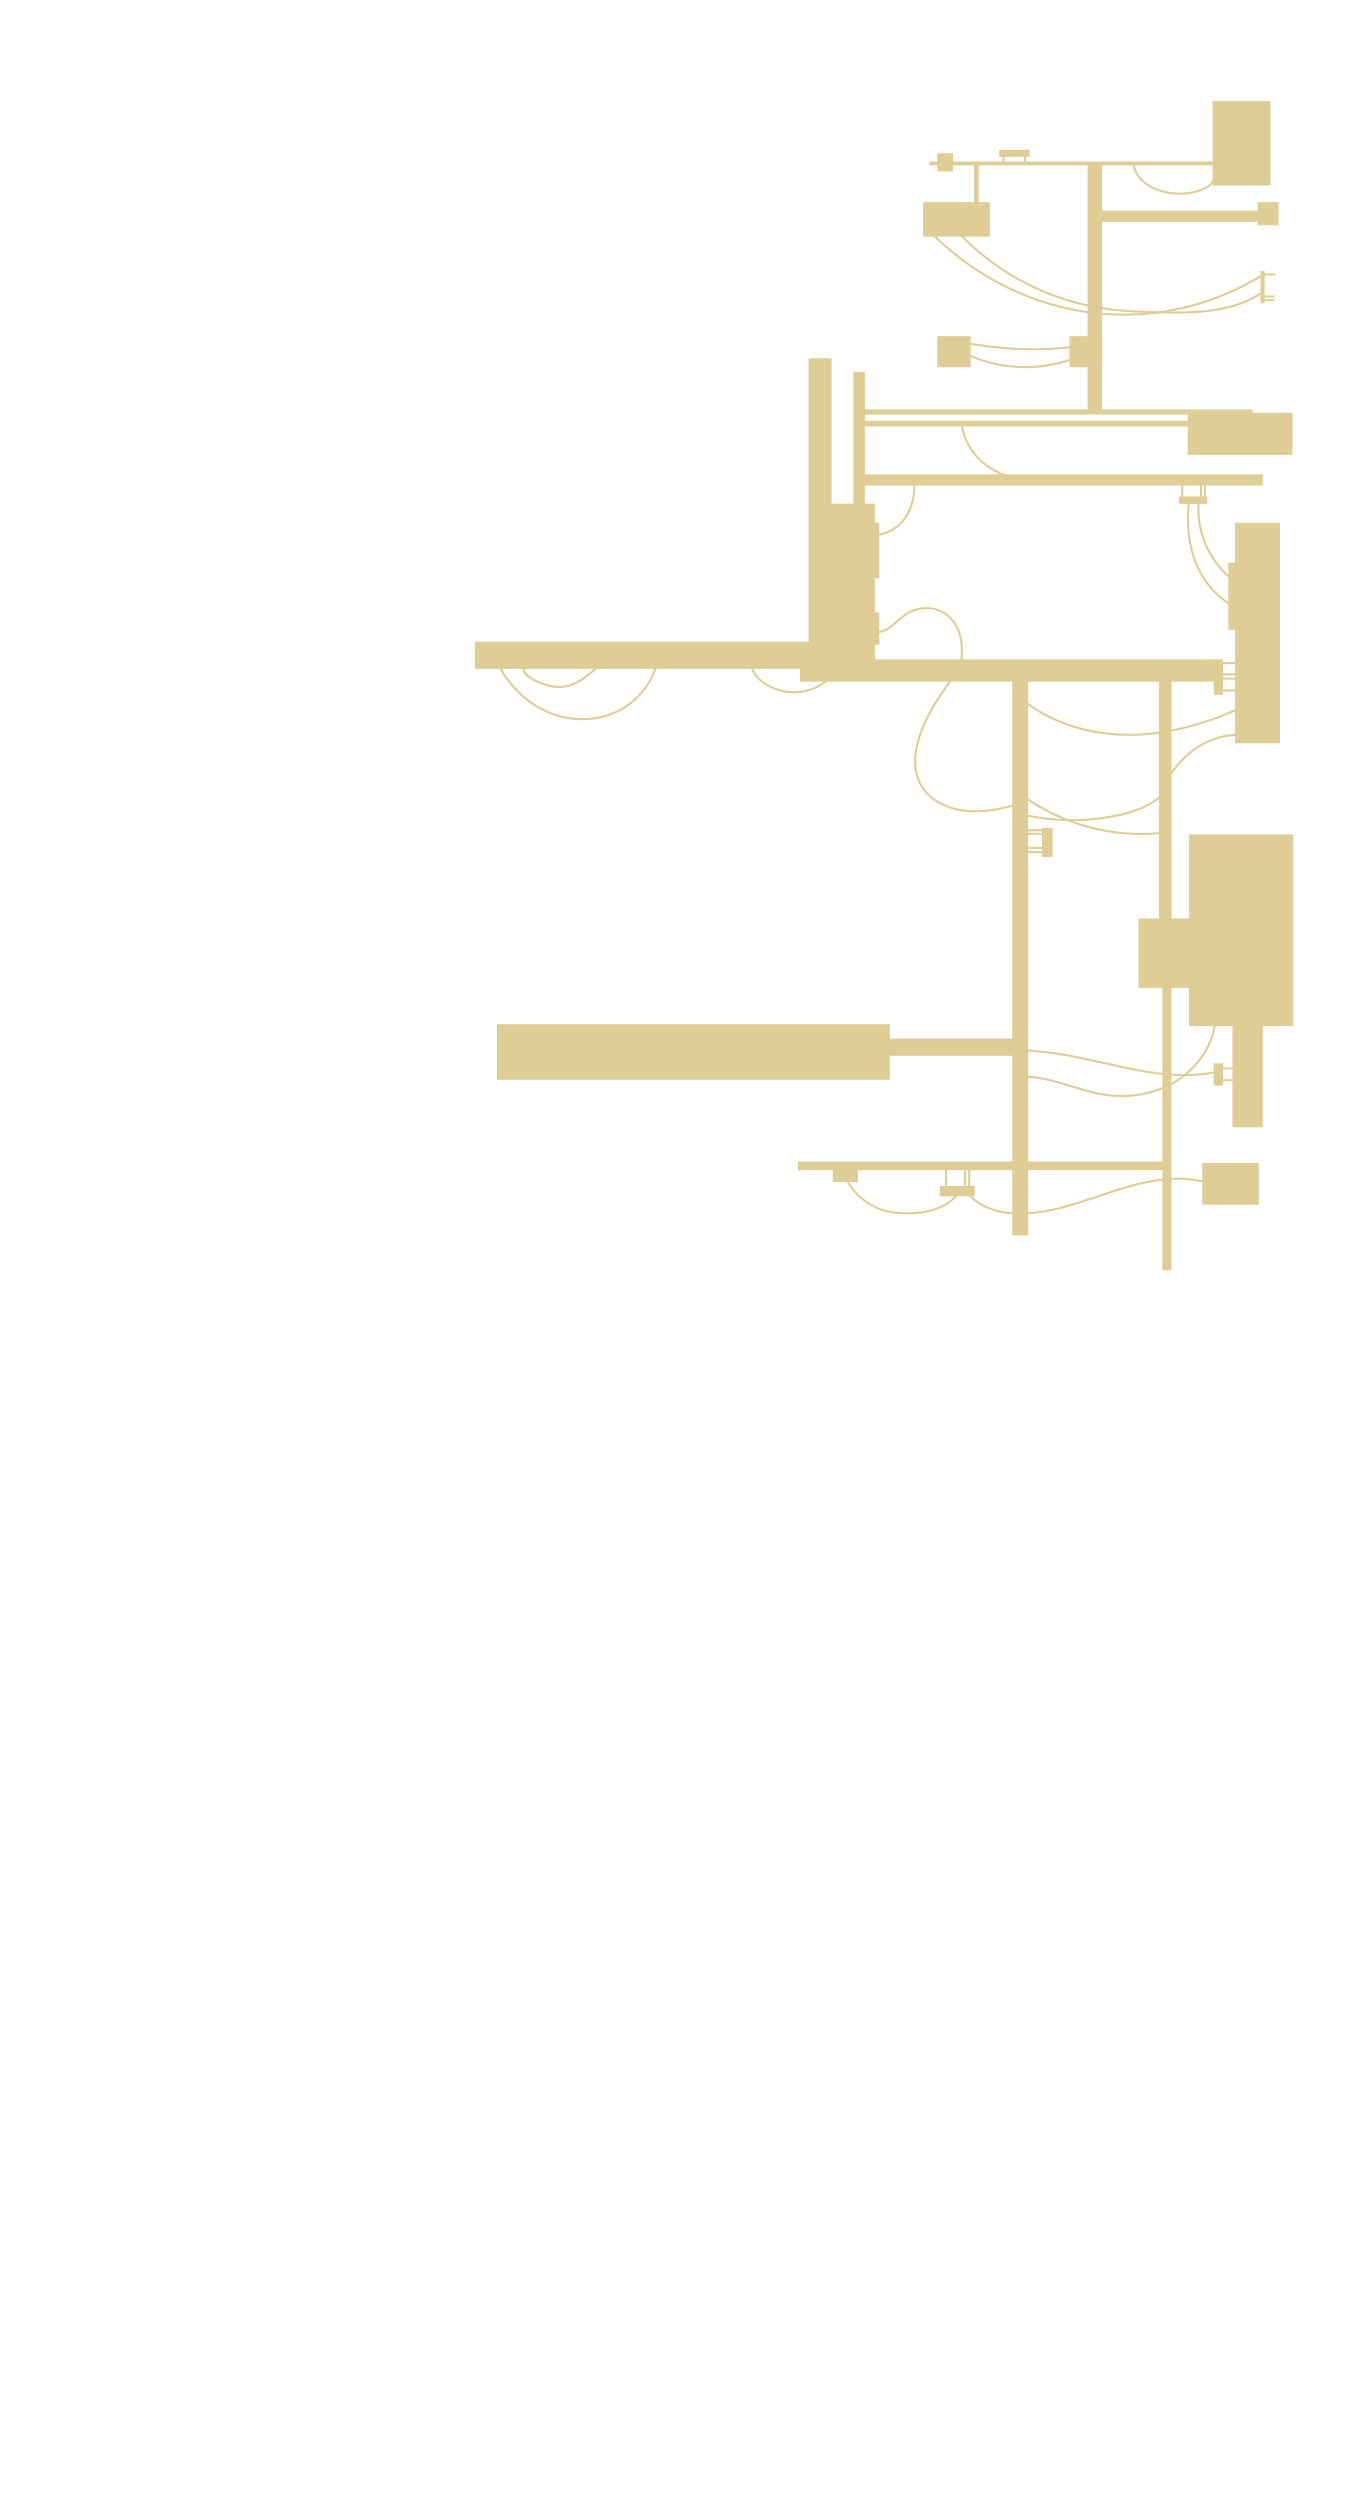
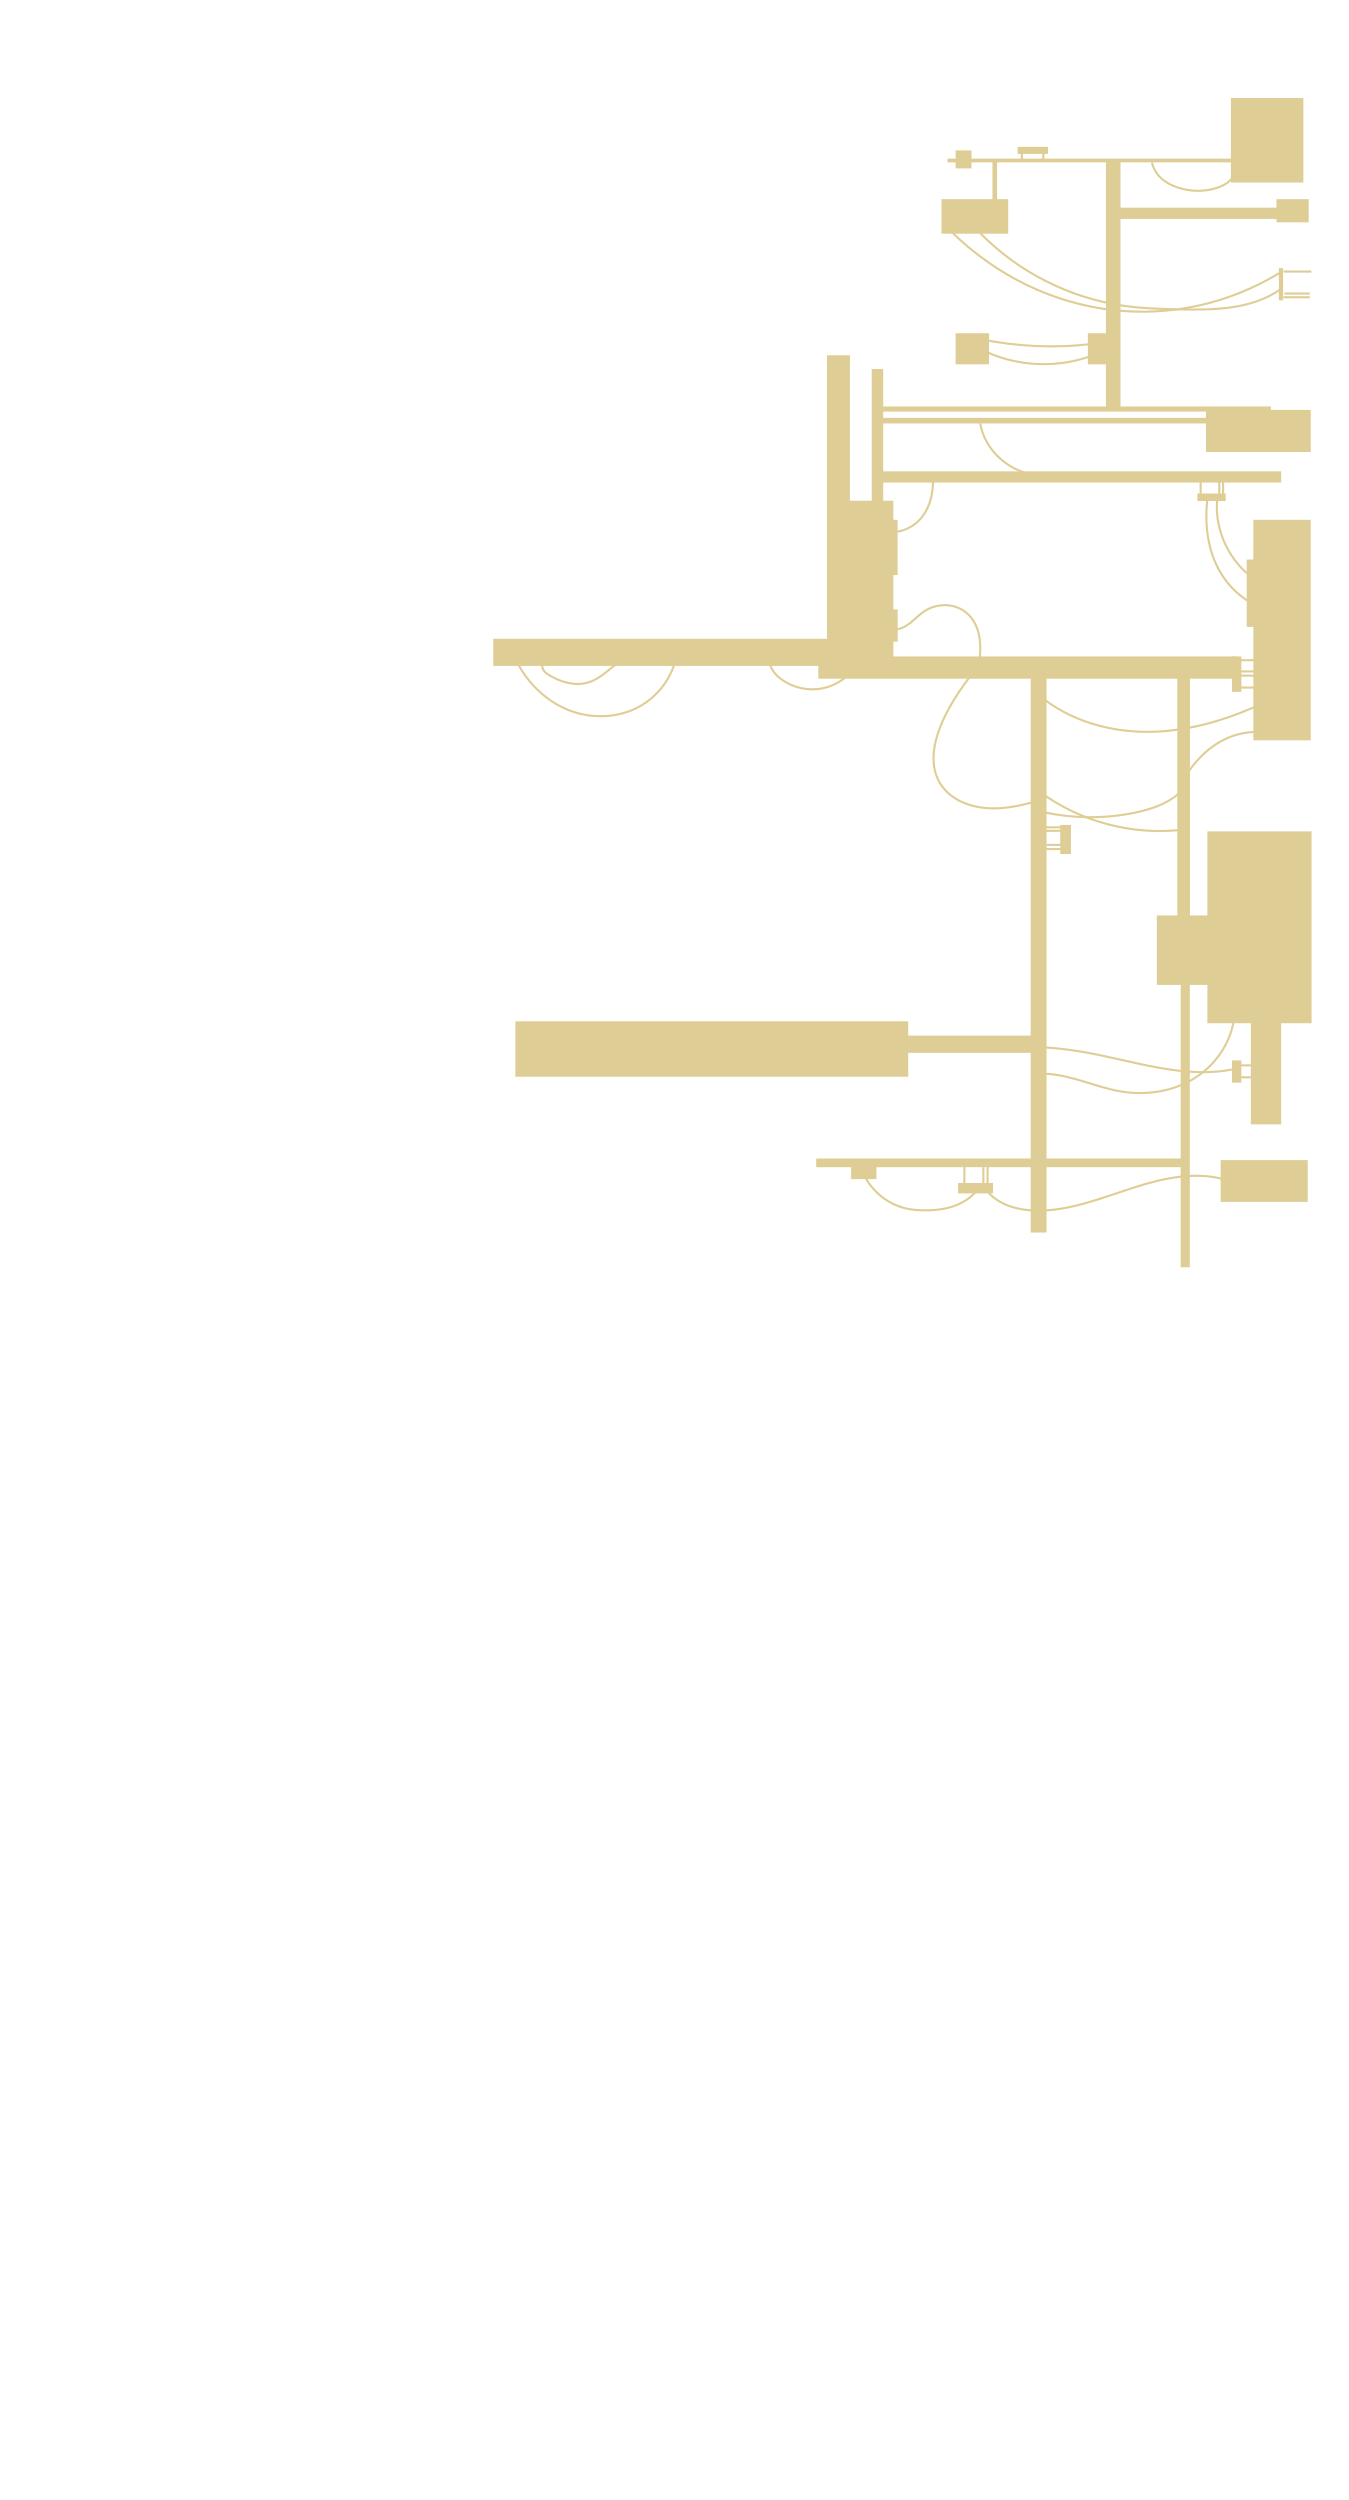
- <svg xmlns="http://www.w3.org/2000/svg" version="1.1" id="Слой_1" x="0px" y="0px" viewBox="0 -537 1920 3560" style="enable-background:new 0 -537 1920 3560;" xml:space="preserve">
+ <svg xmlns="http://www.w3.org/2000/svg" version="1.1" id="Слой_1" x="0px" y="0px" viewBox="0 221 1920 3560" style="enable-background:new 0 221 1920 3560;" xml:space="preserve">
  <style type="text/css">
- 	.st0{fill:none;stroke:#DECD94;stroke-width:3;stroke-miterlimit:10;}
- 	.st1{fill:#DECD94;}
- 	.st2{fill:#817957;}
- 	.st3{fill:none;}
+ 	.st0{fill:none;}
+ 	.st1{fill:none;stroke:#DECD94;stroke-width:3;stroke-miterlimit:10;}
+ 	.st2{fill:#DECD94;}
</style>
-   <path id="XMLID_38_" class="st0" d="M-2386.6-4111.4c-3.5,18-7,36.1-10.4,54.1c-5.9,30.7-11.9,62-7.9,93  c1.4,11.2,4.2,22.4,10.4,31.8c6.2,9.4,16.1,16.9,27.3,18c17,1.7,33.7-13.7,33.3-30.8" />
-   <rect id="XMLID_37_" x="-2348.7" y="-4180.4" class="st1" width="163.5" height="196.7" />
-   <rect id="XMLID_36_" x="-2288.8" y="-4046.4" class="st1" width="82.4" height="120.3" />
-   <rect id="XMLID_35_" x="-2692.3" y="-3960.1" class="st1" width="464.4" height="5.2" />
-   <rect id="XMLID_34_" x="-2356.3" y="-3957.5" class="st1" width="43.9" height="22.5" />
-   <rect id="XMLID_33_" x="-4040" y="-4204.7" class="st1" width="1920" height="29.5" />
-   <rect id="XMLID_32_" x="-2418" y="-4185.4" class="st1" width="113.4" height="67.2" />
-   <rect id="XMLID_31_" x="-2396.8" y="-4122.3" class="st1" width="19.5" height="20.3" />
-   <rect id="XMLID_30_" x="-3266.7" y="-4184.6" class="st1" width="266.9" height="23.2" />
-   <rect id="XMLID_29_" x="-3779.7" y="-4184.6" class="st1" width="77.4" height="23.2" />
-   <rect id="XMLID_28_" x="-3067.6" y="-4166.3" class="st1" width="30.2" height="20" />
-   <path id="XMLID_78_" class="st2" d="M-1836.7-1710.3v-68h-42.9V-1897h-10v-293.4h23.4v-217.8h-23.4v-193.4h10v-144h14.8v-273.2  h-24.9V-3886h23.4v-33h-23.4v-23.7h38.3v-57.6h27.5V-4197h-65.9h-65.2h-65.2v2487.6C-1959.1-1709.3-1897.7-1708.7-1836.7-1710.3z" />
-   <path id="XMLID_92_" class="st2" d="M1920-1715.2V-4197h-130.4v34h-6.9v28.2h6.9v50.8h-21.5v214.3h21.5v217.4h-14.8v162.5h14.8  v590.8h-14.8v42.6h-26.1v107.6h26.1v79.5h14.8v280.6H1774v155.9h15.6v159.5H1774v213.7h15.6v143.3  C1833.4-1716.4,1876.3-1714.6,1920-1715.2z" />
-   <path id="XMLID_178_" class="st1" d="M-1889.6-523.9H-2020v105.6c43.8,0,86.7,0,130.4,0V-523.9z" />
-   <path id="XMLID_195_" class="st1" d="M-1964.8,2742.6v-94.2h75.2V-418.3c-43.7,0-86.6,0-130.4,0v3450.4c35,0.2,70,0.8,105-0.1v-3  c8.5-0.5,17-0.7,25.4-0.7v-285.7L-1964.8,2742.6z" />
-   <path id="XMLID_209_" class="st1" d="M-230.4-537v3540.8c43.5-0.3,87,0.5,130.4,0.5V-537H-230.4z" />
-   <rect id="XMLID_175_" x="-1932.3" y="-112.9" class="st1" width="221.8" height="186.3" />
-   <rect id="XMLID_174_" x="-1732.3" y="-9.3" class="st1" width="247" height="45.5" />
-   <rect id="XMLID_173_" x="-1773.9" y="-358.5" class="st1" width="1120.3" height="363.9" />
-   <rect id="_x3C_Фрагмент_x3E_" x="-254" y="3016" class="st3" width="6" height="7" />
-   <path id="XMLID_231_" class="st0" d="M-1990.7-300.3c61.5-11.9,127.8,3.3,177.9,40.8c21.7,16.2,41.7,40,39.2,66.9" />
-   <rect id="XMLID_230_" x="-1986.2" y="-320.2" class="st1" width="13.2" height="28.2" />
-   <rect id="XMLID_229_" x="-1794.5" y="-203" class="st1" width="106.7" height="28.5" />
-   <rect id="XMLID_233_" x="-1098.5" y="-515.5" class="st1" width="13.2" height="28.2" />
-   <rect id="XMLID_232_" x="-1687.5" y="-387" class="st1" width="106.7" height="28.5" />
-   <path id="XMLID_237_" class="st0" d="M-1892.6-485.3c61.5-11.9,127.8,3.3,177.9,40.8c21.7,16.2,41.7,40,39.2,66.9" />
-   <rect id="XMLID_236_" x="-1117.8" y="-515.5" class="st1" width="23.6" height="28.2" />
-   <rect id="XMLID_235_" x="-1696.4" y="-387" class="st1" width="106.7" height="35.2" />
-   <line id="XMLID_273_" class="st3" x1="979.1" y1="1040.1" x2="979.1" y2="1254.3" />
-   <line id="XMLID_495_" class="st0" x1="-3507.9" y1="772.4" x2="-3484.1" y2="772.4" />
-   <line id="XMLID_456_" class="st0" x1="-3505.9" y1="781.4" x2="-3485.2" y2="781.4" />
-   <line id="XMLID_455_" class="st0" x1="-3506.9" y1="794.4" x2="-3482.5" y2="794.4" />
-   <line id="XMLID_454_" class="st0" x1="-3504.9" y1="807.4" x2="-3482.1" y2="807.4" />
-   <line id="XMLID_453_" class="st0" x1="-3508.9" y1="821.4" x2="-3483.9" y2="821.4" />
-   <line id="XMLID_452_" class="st0" x1="-3802.9" y1="553.4" x2="-3774.7" y2="553.4" />
-   <line id="XMLID_451_" class="st0" x1="-3798.9" y1="594.4" x2="-3765.8" y2="594.4" />
-   <line id="XMLID_450_" class="st0" x1="-3782.9" y1="554.4" x2="-3782.9" y2="595.5" />
-   <path id="XMLID_449_" class="st0" d="M-3743.5,11.6c8.4,18.5,25.6,31.9,44.4,39.5c18.8,7.6,39.4,9.9,59.6,11  c20.7,1.2,42.3,1.1,61.3-7.2c13.1-5.7,24.3-14.9,35.3-24.1c13.1-10.9,26.2-21.8,39.3-32.7" />
-   <path id="XMLID_448_" class="st0" d="M-3702.8,0.1c23.1,40.5,59.3,74.3,103.1,90.1s95.3,12.2,134.1-13.6  c31.4-20.9,52.4-53.8,72.5-85.8" />
-   <path id="XMLID_447_" class="st0" d="M-3429.3,112.9c41.4,3.8,83.1-2.8,123.2-13.6c19.4-5.2,38.6-11.5,55.8-21.9  c17.1-10.4,32.1-25.3,39.6-43.8" />
-   <path id="XMLID_446_" class="st0" d="M-3426.3,134.2c84.7,8.7,172.7-23.4,231.9-84.7" />
-   <path id="XMLID_445_" class="st0" d="M-3898.8,98.2c67.1,6.4,136.6-24.4,176.9-78.5" />
-   <path id="XMLID_444_" class="st0" d="M-3886.7,125c90.3-1.2,179.3-42.7,238.3-111.1" />
-   <path id="XMLID_443_" class="st0" d="M-3430.9,67.5c-0.3,0.9-1.8-0.1-1.4-0.9s1.5-1,2.4-1c45.8-1,91.2-16.5,128.1-43.7" />
-   <path id="XMLID_442_" class="st0" d="M-3426.4,8.3c39.5,10.7,82,10.5,121.4-0.7c1.7-0.5,3.6-2.8,2-3.5" />
-   <path id="XMLID_441_" class="st0" d="M-3429.3,62.2c45.1,19,98,18.8,142.9-0.5" />
-   <path id="XMLID_440_" class="st0" d="M-3899.3,339.6c41.8,61.3,115.4,96.3,188.8,96c78.2-0.3,155.1-39.8,201.8-102.5" />
-   <path id="XMLID_439_" class="st0" d="M-3937.6,375.2c24.5,47.4,78.8,76.2,132.1,74.9c70.4-1.7,136.3-52,161.2-117.2" />
-   <path id="XMLID_438_" class="st0" d="M-3886.9,832.8c118.8,15.6,245.5-30.2,319.4-130.3" />
-   <path id="XMLID_437_" class="st0" d="M-3884.2,780.7c104.5,32.7,222.6,21.9,317.6-36.3" />
-   <path id="XMLID_436_" class="st0" d="M-3769.7,569.9c29.6,5.5,53.3,31.6,83.3,32.7c34.7,1.4,65.3-31.3,99.6-25.8  c0.5,1.4,1,2.8,1.5,4.3" />
-   <path id="XMLID_435_" class="st0" d="M-3769.8,583.8c21.2,2.9,37.5,19.2,54.6,32.1s40.5,23.1,59.2,12.7c5.7-3.2,10.3-8,15.3-12.2  c14.7-12.2,33.7-19.1,52.7-19.1c4.2,0,9.9,2.3,8.6,6.3" />
-   <path id="XMLID_434_" class="st0" d="M-3557.8,778.6c14,12.7,33.2,19.3,52.1,18" />
-   <path id="XMLID_433_" class="st0" d="M-3565.6,746c13.7,20.8,37.9,34.4,62.8,35.3" />
-   <polyline id="XMLID_432_" class="st1" points="-3806.1,-536.8 -3806.1,696.9 -3837.8,696.9 -3837.8,-536.8 " />
-   <rect id="XMLID_431_" x="-3903.3" y="677.2" class="st1" width="114.9" height="25" />
-   <polygon id="XMLID_430_" class="st1" points="-3186.1,275.2 -3823.7,275.2 -3823.7,349.8 -3435.7,349.8 -3435.7,339.7   -3265.5,339.7 -3265.5,349.8 -3186.1,349.8 " />
-   <polyline id="XMLID_429_" class="st1" points="-3874.4,991.6 -3874.4,761.9 -3903.3,761.9 -3903.3,991.6 " />
-   <rect id="XMLID_428_" x="-3887.1" y="804.5" class="st1" width="38.9" height="107.6" />
-   <rect id="XMLID_427_" x="-3818.8" y="532.6" class="st1" width="24.9" height="87" />
-   <rect id="XMLID_426_" x="-3814.3" y="105.2" class="st1" width="15" height="92" />
-   <rect id="XMLID_425_" x="-3652.5" y="-29.8" class="st1" width="26.3" height="337.4" />
-   <rect id="XMLID_424_" x="-3559.9" y="-35.7" class="st1" width="20" height="340.9" />
-   <rect id="XMLID_423_" x="-3446" y="-27.2" class="st1" width="33" height="345.8" />
-   <rect id="XMLID_422_" x="-3514.9" y="-35.7" class="st1" width="14.2" height="330.6" />
-   <rect id="XMLID_421_" x="-3321" y="-29.8" class="st1" width="130.1" height="125.2" />
-   <rect id="XMLID_420_" x="-3923.3" y="-423.1" class="st1" width="55.6" height="214.3" />
-   <rect id="XMLID_419_" x="-3916.1" y="8.6" class="st1" width="41.8" height="162.5" />
-   <rect id="XMLID_418_" x="-3823.7" y="-277.8" class="st1" width="98.9" height="42.4" />
-   <line id="XMLID_417_" class="st3" x1="-3257" y1="957.8" x2="-3912.3" y2="957.8" />
-   <polyline id="XMLID_416_" class="st1" points="-3583.2,1010.9 -3583.2,330.4 -3547.9,330.4 -3547.9,1010.9 " />
-   <polyline id="XMLID_415_" class="st1" points="-3488.1,1005.4 -3488.1,330.4 -3466.4,330.4 -3466.4,1005.4 " />
-   <polyline id="XMLID_414_" class="st1" points="-2816.7,237.9 -3426.3,237.9 -3426.3,219.6 -2816.7,219.6 " />
-   <polyline id="XMLID_413_" class="st1" points="-2810.9,303 -3234.4,303 -3234.4,282.3 -2810.9,282.3 " />
-   <rect id="XMLID_412_" x="-3421.1" y="137.5" class="st1" width="19.5" height="74.4" />
-   <rect id="XMLID_411_" x="-3277.4" y="63.4" class="st1" width="9.5" height="252.9" />
-   <polyline id="XMLID_410_" class="st1" points="-2815.2,261.9 -3427,261.9 -3427,249.4 -2815.2,249.4 " />
-   <rect id="XMLID_409_" x="-3777.9" y="547.8" class="st1" width="12.1" height="56.6" />
-   <rect id="XMLID_408_" x="-3514.8" y="765.7" class="st1" width="13.4" height="64.4" />
-   <polyline id="XMLID_407_" class="st1" points="-3799.3,-492 -3799.3,-375.2 -3820.9,-375.2 -3820.9,-492 " />
-   <rect id="XMLID_406_" x="-3141.5" y="-384.8" class="st1" width="39.6" height="14.2" />
-   <rect id="XMLID_405_" x="-3073.7" y="-384.8" class="st1" width="31.2" height="23.6" />
-   <rect id="XMLID_404_" x="-2973.3" y="-384.8" class="st1" width="30.2" height="23.6" />
-   <polyline id="XMLID_403_" class="st1" points="-3371.6,439.2 -3371.6,324.4 -3238.9,324.4 -3238.9,439.2 " />
-   <rect id="XMLID_402_" x="-3593.4" y="549.5" class="st1" width="18.1" height="66.1" />
-   <line id="XMLID_607_" class="st0" x1="1798" y1="-146.1" x2="1816" y2="-146.1" />
-   <line id="XMLID_606_" class="st0" x1="1796.7" y1="-109.5" x2="1814.7" y2="-109.5" />
-   <line id="XMLID_605_" class="st0" x1="1798" y1="-114.8" x2="1814.7" y2="-114.8" />
-   <line id="XMLID_604_" class="st0" x1="1683.5" y1="147" x2="1683.5" y2="175.7" />
-   <line id="XMLID_603_" class="st0" x1="1715.5" y1="149.7" x2="1715.5" y2="176.3" />
-   <line id="XMLID_602_" class="st0" x1="1710.2" y1="149" x2="1710.2" y2="175" />
-   <line id="XMLID_601_" class="st0" x1="1428.9" y1="-318.3" x2="1428.9" y2="-304.3" />
-   <line id="XMLID_600_" class="st0" x1="1459.5" y1="-317.7" x2="1459.5" y2="-304.3" />
-   <line id="XMLID_599_" class="st0" x1="1734.2" y1="407.3" x2="1764.3" y2="407.3" />
-   <line id="XMLID_598_" class="st0" x1="1733.2" y1="446.3" x2="1766.2" y2="446.3" />
-   <line id="XMLID_597_" class="st0" x1="1735.2" y1="423.3" x2="1759.3" y2="423.3" />
-   <line id="XMLID_596_" class="st0" x1="1734.2" y1="429.3" x2="1765.3" y2="429.3" />
-   <line id="XMLID_595_" class="st0" x1="1458.2" y1="645.3" x2="1495.4" y2="645.3" />
-   <line id="XMLID_594_" class="st0" x1="1461.2" y1="650.3" x2="1491.8" y2="650.3" />
-   <line id="XMLID_593_" class="st0" x1="1461.2" y1="676.3" x2="1494.3" y2="676.3" />
-   <line id="XMLID_592_" class="st0" x1="1464.2" y1="670.3" x2="1492.2" y2="670.3" />
-   <line id="XMLID_591_" class="st0" x1="1735.2" y1="984.3" x2="1765.2" y2="984.3" />
-   <line id="XMLID_590_" class="st0" x1="1736.2" y1="1001.3" x2="1763.2" y2="1001.3" />
-   <line id="XMLID_589_" class="st0" x1="1347.2" y1="1128.3" x2="1347.2" y2="1161.4" />
-   <line id="XMLID_588_" class="st0" x1="1380.2" y1="1127.3" x2="1380.2" y2="1159.4" />
-   <line id="XMLID_587_" class="st0" x1="1374.2" y1="1129.3" x2="1374.2" y2="1165.3" />
-   <path id="XMLID_586_" class="st0" d="M1327.9-203.4c132.6,129.8,321.2,149,468.8,58.8" />
-   <path id="XMLID_585_" class="st0" d="M1367.1-203.4c55.5,57.8,130.3,95.5,208.8,106.3c24.7,3.5,49.9,4.2,74.9,4.8  c50.9,1.2,105.4,0.6,147.2-29" />
-   <path id="XMLID_584_" class="st0" d="M1367.1-50.5c53,11.3,108,13.9,161.8,7.5" />
-   <path id="XMLID_583_" class="st0" d="M1368.1-36.7c51.4,27.2,115.1,29.9,168.7,7.2" />
-   <path id="XMLID_582_" class="st0" d="M1614.2-301.6c2.3,9.1,6.9,18.2,17,25.8c10.1,7.6,26.3,13.7,44.6,14.6  c27.8,1.4,55.1-11.1,54.5-25" />
-   <path id="XMLID_581_" class="st0" d="M1628.9-458.1" />
-   <path id="XMLID_580_" class="st0" d="M708.5,407c15,30.8,40.6,56.8,72.1,70.2s68.9,13.5,99.6-1.7c35.2-17.4,60.3-55.3,57.8-95.1" />
-   <path id="XMLID_579_" class="st0" d="M746.3,413c-1.4,6.4,2.7,11,6.5,13.6c9,6.2,18.9,10.5,29.2,12.9c11.7,2.6,24.1,2.6,36.3-3.1  c8.7-3.9,16.9-10.6,25-17.1c9.6-7.8,19.2-15.4,28.8-23.2" />
-   <path id="XMLID_578_" class="st0" d="M1069.7,407.1c0,11.2,7.9,20.9,16.9,27.5c16.6,12.1,38.4,16.9,58.5,12.8  c20.2-4,38.4-16.8,49.1-34.4" />
-   <path id="XMLID_577_" class="st0" d="M1449,621.1c46.3,11.9,95.3,13,142.1,3.1c25-5.3,50.4-14.3,67.6-33.2" />
-   <path id="XMLID_576_" class="st0" d="M1654.7,584.5c21.2-37.8,46.8-59.1,72.8-68.6c26-9.5,52.4-7.4,78.5-1.8" />
-   <path id="XMLID_575_" class="st0" d="M1452.8,456.7c44,37.4,103.4,53.9,161.1,52.6S1728,490,1780,464.9" />
-   <path id="XMLID_574_" class="st0" d="M1222.9,361.6c11.4,2,23.5,4.1,34.4,0.1c12.8-4.7,21.4-16.6,32.8-24.1  c33.9-22.3,94-3.7,76.5,80.8" />
-   <path id="XMLID_573_" class="st0" d="M1707.3,176.1c-5.3,46.4,18.3,94.9,58.1,119.3c0.5,0.3,1.3,0.7,1.8,0.3s-0.3-1.4-0.6-0.8" />
-   <path id="XMLID_572_" class="st0" d="M1693.1,177.5c-3.6,30.7-1,62.6,11.5,91c12.4,28.3,35.4,52.7,64.5,63.1" />
-   <path id="XMLID_571_" class="st0" d="M1451.5,592.6c58.6,44.5,134.8,65,207.8,55.9" />
-   <path id="XMLID_570_" class="st0" d="M1389.3,958.9c41.6-3,83.5-1,124.6,5.9c73.4,12.4,147.7,40.7,220.3,24.1" />
-   <path id="XMLID_569_" class="st0" d="M1448.7,996.4c42.8-3.1,81.1,18.4,122.3,25.2c35.7,5.8,73.7-0.1,104.3-19.3  s52.9-52.3,56.2-88.3" />
-   <path id="XMLID_568_" class="st0" d="M1202.9,1137.6c11.3,25.4,35.1,44.9,62.3,50.7c8.3,1.8,16.9,2.4,25.4,2.4  c15.5,0.1,31.2-1.7,45.5-7.5s27.3-15.9,34.5-29.6" />
-   <path id="XMLID_567_" class="st0" d="M1379.7,1163.5c16.9,20.2,45,27.4,71.3,27.6c46.6,0.3,91.1-17.8,135.5-32.2  c44.4-14.4,92.9-25.1,137.1-10.3" />
-   <path id="XMLID_566_" class="st0" d="M1234.8,223.3c19.3,5,40.5-4.7,52.5-20.6c12.1-15.9,16-36.7,14.9-56.6" />
-   <path id="XMLID_565_" class="st0" d="M1369.7,69.9c7,41,44.2,71.4,84.2,74.6c2.2,0.2,4.6,0.3,6.5,1.5s3.2,3.7,2.2,5.7" />
-   <path id="XMLID_564_" class="st0" d="M1452.8,607.2c-22.7,6.7-46.3,12-70,11c-63.2-2.7-128.4-56-26.9-188.7" />
-   <rect id="XMLID_563_" x="1693.2" y="651.1" class="st1" width="148.4" height="273.2" />
-   <rect id="XMLID_562_" x="1691.2" y="50.9" class="st1" width="149.2" height="59.9" />
-   <rect id="XMLID_561_" x="1726.7" y="-393.2" class="st1" width="82.4" height="120.3" />
-   <rect id="XMLID_560_" x="1758.7" y="207.4" class="st1" width="64" height="314" />
-   <rect id="XMLID_559_" x="1755" y="856.4" class="st1" width="43.2" height="211.9" />
-   <rect id="XMLID_558_" x="1621.2" y="770.8" class="st1" width="81.7" height="98.9" />
-   <polyline id="XMLID_557_" class="st1" points="1655.2,1271.8 1655.2,834.3 1668.2,834.3 1668.2,1271.8 " />
-   <rect id="XMLID_556_" x="1712" y="1119.2" class="st1" width="80.6" height="59.5" />
-   <polyline id="XMLID_555_" class="st1" points="1323.2,-301.6 1323.2,-306.9 1787.6,-306.9 1787.6,-301.6 " />
-   <rect id="XMLID_554_" x="1749.1" y="264" class="st1" width="34.5" height="95.9" />
-   <polyline id="XMLID_553_" class="st1" points="1441.5,1222.3 1441.5,407.3 1464.1,407.3 1464.1,1222.3 " />
-   <rect id="XMLID_552_" x="1650.3" y="413.3" class="st1" width="18" height="387.9" />
-   <rect id="XMLID_551_" x="1151.4" y="-26.9" class="st1" width="32.7" height="442.4" />
-   <rect id="XMLID_550_" x="1173.8" y="180.2" class="st1" width="72.1" height="233.1" />
-   <rect id="XMLID_549_" x="1234.3" y="335" class="st1" width="17.8" height="46" />
-   <rect id="XMLID_548_" x="1231.6" y="207.4" class="st1" width="20.4" height="78.7" />
-   <rect id="XMLID_547_" x="1215.2" y="-7.3" class="st1" width="16.4" height="214.6" />
-   <rect id="XMLID_546_" x="1228.1" y="46" class="st1" width="555.5" height="7.3" />
-   <rect id="XMLID_545_" x="1222.9" y="62.2" class="st1" width="488" height="8" />
-   <rect id="XMLID_544_" x="1224" y="138.4" class="st1" width="574.2" height="16" />
-   <line id="XMLID_543_" class="st3" x1="1178.3" y1="228.5" x2="1178.3" y2="246.7" />
-   <line id="XMLID_542_" class="st3" x1="1184.1" y1="291.1" x2="1184.1" y2="311.9" />
-   <rect id="XMLID_541_" x="676.2" y="376.8" class="st1" width="523.9" height="38.7" />
-   <line id="XMLID_540_" class="st3" x1="1179.8" y1="258.3" x2="1179.8" y2="270.8" />
-   <rect id="XMLID_539_" x="1728.2" y="977.2" class="st1" width="13.4" height="31.7" />
-   <rect id="XMLID_538_" x="1338.2" y="1151.8" class="st1" width="49.8" height="14.8" />
-   <rect id="XMLID_537_" x="1483.7" y="641.9" class="st1" width="15.2" height="41.4" />
-   <rect id="XMLID_536_" x="1728.2" y="402" class="st1" width="13.4" height="50.4" />
-   <rect id="XMLID_535_" x="1678.9" y="170" class="st1" width="40.3" height="10.6" />
-   <rect id="XMLID_534_" x="1794.9" y="-151" class="st1" width="6" height="45.8" />
-   <rect id="XMLID_307_" x="1790.9" y="-249.2" class="st1" width="29.7" height="33" />
-   <rect id="XMLID_306_" x="1314.5" y="-249.2" class="st1" width="95" height="49.2" />
-   <rect id="XMLID_305_" x="1387.1" y="-304.3" class="st1" width="6.5" height="60.4" />
-   <rect id="XMLID_304_" x="1422.9" y="-323.7" class="st1" width="43.3" height="10.1" />
-   <rect id="XMLID_303_" x="1562.9" y="-237.1" class="st1" width="256.5" height="16.1" />
-   <rect id="XMLID_302_" x="1334.6" y="-58.3" class="st1" width="47.6" height="44.3" />
-   <rect id="XMLID_301_" x="1522.9" y="-58.3" class="st1" width="31.6" height="44.3" />
-   <rect id="XMLID_299_" x="1334.6" y="-318.6" class="st1" width="22.6" height="25.6" />
-   <rect id="XMLID_298_" x="1185.8" y="1124.6" class="st1" width="36" height="21.7" />
-   <polyline id="XMLID_297_" class="st1" points="707.7,1000.5 1267.2,1000.5 1267.2,921.5 707.7,921.5 " />
-   <rect id="XMLID_296_" x="1253.8" y="941.9" class="st1" width="206.1" height="24.5" />
-   <line id="XMLID_295_" class="st3" x1="756.2" y1="448.1" x2="623.5" y2="448.1" />
-   <rect id="XMLID_294_" x="1139.2" y="402" class="st1" width="596" height="31.7" />
-   <rect id="XMLID_293_" x="1136.2" y="1116.9" class="st1" width="525.5" height="12.4" />
-   <rect id="XMLID_292_" x="1548.7" y="-304.3" class="st1" width="20.8" height="352.4" />
+   <line id="XMLID_273_" class="st0" x1="1005.3" y1="1793.9" x2="1005.3" y2="2008.1" />
+   <line id="XMLID_607_" class="st1" x1="1827.8" y1="607.7" x2="1867.4" y2="607.7" />
+   <line id="XMLID_606_" class="st1" x1="1827.6" y1="644.3" x2="1865.1" y2="644.3" />
+   <line id="XMLID_605_" class="st1" x1="1828.9" y1="639" x2="1865" y2="639" />
+   <line id="XMLID_604_" class="st1" x1="1709.7" y1="900.8" x2="1709.7" y2="929.5" />
+   <line id="XMLID_603_" class="st1" x1="1741.7" y1="903.5" x2="1741.7" y2="930.1" />
+   <line id="XMLID_602_" class="st1" x1="1736.3" y1="902.8" x2="1736.3" y2="928.8" />
+   <line id="XMLID_601_" class="st1" x1="1455.1" y1="435.5" x2="1455.1" y2="449.5" />
+   <line id="XMLID_600_" class="st1" x1="1485.7" y1="436.1" x2="1485.7" y2="449.5" />
+   <line id="XMLID_599_" class="st1" x1="1760.3" y1="1161.1" x2="1790.5" y2="1161.1" />
+   <line id="XMLID_598_" class="st1" x1="1759.3" y1="1200.1" x2="1792.3" y2="1200.1" />
+   <line id="XMLID_597_" class="st1" x1="1761.3" y1="1177.1" x2="1785.5" y2="1177.1" />
+   <line id="XMLID_596_" class="st1" x1="1760.3" y1="1183.1" x2="1791.5" y2="1183.1" />
+   <line id="XMLID_595_" class="st1" x1="1484.3" y1="1399.1" x2="1521.6" y2="1399.1" />
+   <line id="XMLID_594_" class="st1" x1="1487.3" y1="1404.1" x2="1518" y2="1404.1" />
+   <line id="XMLID_593_" class="st1" x1="1487.3" y1="1430.1" x2="1520.5" y2="1430.1" />
+   <line id="XMLID_592_" class="st1" x1="1490.3" y1="1424.1" x2="1518.3" y2="1424.1" />
+   <line id="XMLID_591_" class="st1" x1="1761.3" y1="1738.1" x2="1791.3" y2="1738.1" />
+   <line id="XMLID_590_" class="st1" x1="1762.3" y1="1755.1" x2="1789.3" y2="1755.1" />
+   <line id="XMLID_589_" class="st1" x1="1373.3" y1="1882.1" x2="1373.3" y2="1915.2" />
+   <line id="XMLID_588_" class="st1" x1="1406.3" y1="1881.1" x2="1406.3" y2="1913.2" />
+   <line id="XMLID_587_" class="st1" x1="1400.3" y1="1883.1" x2="1400.3" y2="1919.1" />
+   <path id="XMLID_586_" class="st1" d="M1354.1,550.4c132.6,129.8,321.2,149,468.8,58.8" />
+   <path id="XMLID_585_" class="st1" d="M1393.3,550.4c55.5,57.8,130.3,95.5,208.8,106.3c24.7,3.5,49.9,4.2,74.9,4.8  c50.9,1.2,105.4,0.6,147.2-29" />
+   <path id="XMLID_584_" class="st1" d="M1393.3,703.3c53,11.3,108,13.9,161.8,7.5" />
+   <path id="XMLID_583_" class="st1" d="M1394.3,717.1c51.4,27.2,115.1,29.9,168.7,7.2" />
+   <path id="XMLID_582_" class="st1" d="M1640.3,452.2c2.3,9.1,6.9,18.2,17,25.8c10.1,7.6,26.3,13.7,44.6,14.6  c27.8,1.4,55.1-11.1,54.5-25" />
+   <path id="XMLID_581_" class="st1" d="M1655.1,295.7" />
+   <path id="XMLID_580_" class="st1" d="M734.7,1160.8c15,30.8,40.6,56.8,72.1,70.2s68.9,13.5,99.6-1.7c35.2-17.4,60.3-55.3,57.8-95.1" />
+   <path id="XMLID_579_" class="st1" d="M772.5,1166.8c-1.4,6.4,2.7,11,6.5,13.6c9,6.2,18.9,10.5,29.2,12.9c11.7,2.6,24.1,2.6,36.3-3.1  c8.7-3.9,16.9-10.6,25-17.1c9.6-7.8,19.2-15.4,28.8-23.2" />
+   <path id="XMLID_578_" class="st1" d="M1095.8,1160.9c0,11.2,7.9,20.9,16.9,27.5c16.6,12.1,38.4,16.9,58.5,12.8  c20.2-4,38.4-16.8,49.1-34.4" />
+   <path id="XMLID_577_" class="st1" d="M1475.2,1374.9c46.3,11.9,95.3,13,142.1,3.1c25-5.3,50.4-14.3,67.6-33.2" />
+   <path id="XMLID_576_" class="st1" d="M1680.8,1338.3c21.2-37.8,46.8-59.1,72.8-68.6s52.4-7.4,78.5-1.8" />
+   <path id="XMLID_575_" class="st1" d="M1479,1210.5c44,37.4,103.4,53.9,161.1,52.6c57.7-1.3,114.1-19.3,166.1-44.4" />
+   <path id="XMLID_574_" class="st1" d="M1249.1,1115.4c11.4,2,23.5,4.1,34.4,0.1c12.8-4.7,21.4-16.6,32.8-24.1  c33.9-22.3,94-3.7,76.5,80.8" />
+   <path id="XMLID_573_" class="st1" d="M1733.5,929.9c-5.3,46.4,18.3,94.9,58.1,119.3c0.5,0.3,1.3,0.7,1.8,0.3s-0.3-1.4-0.6-0.8" />
+   <path id="XMLID_572_" class="st1" d="M1719.3,931.3c-3.6,30.7-1,62.6,11.5,91c12.4,28.3,35.4,52.7,64.5,63.1" />
+   <path id="XMLID_571_" class="st1" d="M1477.7,1346.4c58.6,44.5,134.8,65,207.8,55.9" />
+   <path id="XMLID_570_" class="st1" d="M1415.5,1712.7c41.6-3,83.5-1,124.6,5.9c73.4,12.4,147.7,40.7,220.3,24.1" />
+   <path id="XMLID_569_" class="st1" d="M1474.8,1750.2c42.8-3.1,81.1,18.4,122.3,25.2c35.7,5.8,73.7-0.1,104.3-19.3  c30.6-19.2,52.9-52.3,56.2-88.3" />
+   <path id="XMLID_568_" class="st1" d="M1229.1,1891.4c11.3,25.4,35.1,44.9,62.3,50.7c8.3,1.8,16.9,2.4,25.4,2.4  c15.5,0.1,31.2-1.7,45.5-7.5s27.3-15.9,34.5-29.6" />
+   <path id="XMLID_567_" class="st1" d="M1405.8,1917.3c16.9,20.2,45,27.4,71.3,27.6c46.6,0.3,91.1-17.8,135.5-32.2  c44.4-14.4,92.9-25.1,137.1-10.3" />
+   <path id="XMLID_566_" class="st1" d="M1261,977.1c19.3,5,40.5-4.7,52.5-20.6c12.1-15.9,16-36.7,14.9-56.6" />
+   <path id="XMLID_565_" class="st1" d="M1395.8,823.7c7,41,44.2,71.4,84.2,74.6c2.2,0.2,4.6,0.3,6.5,1.5c1.9,1.2,3.2,3.7,2.2,5.7" />
+   <path id="XMLID_564_" class="st1" d="M1479,1361c-22.7,6.7-46.3,12-70,11c-63.2-2.7-128.4-56-26.9-188.7" />
+   <rect id="XMLID_563_" x="1719.3" y="1404.9" class="st2" width="148.4" height="273.2" />
+   <rect id="XMLID_562_" x="1717.3" y="804.7" class="st2" width="149.2" height="59.9" />
+   <rect id="XMLID_561_" x="1752.8" y="360.6" class="st2" width="103.2" height="120.3" />
+   <rect id="XMLID_560_" x="1784.8" y="961.2" class="st2" width="81.7" height="314" />
+   <rect id="XMLID_559_" x="1781.2" y="1610.2" class="st2" width="43.2" height="211.9" />
+   <rect id="XMLID_558_" x="1647.3" y="1524.6" class="st2" width="81.7" height="98.9" />
+   <polyline id="XMLID_557_" class="st2" points="1681.3,2025.6 1681.3,1588.1 1694.3,1588.1 1694.3,2025.6 " />
+   <rect id="XMLID_556_" x="1738.2" y="1873" class="st2" width="124" height="59.5" />
+   <polyline id="XMLID_555_" class="st2" points="1349.3,452.2 1349.3,446.9 1813.8,446.9 1813.8,452.2 " />
+   <rect id="XMLID_554_" x="1775.3" y="1017.8" class="st2" width="34.5" height="95.9" />
+   <polyline id="XMLID_553_" class="st2" points="1467.7,1976.1 1467.7,1161.1 1490.3,1161.1 1490.3,1976.1 " />
+   <rect id="XMLID_552_" x="1676.5" y="1167.1" class="st2" width="18" height="387.9" />
+   <rect id="XMLID_551_" x="1177.6" y="726.9" class="st2" width="32.7" height="442.4" />
+   <rect id="XMLID_550_" x="1200" y="934" class="st2" width="72.1" height="233.1" />
+   <rect id="XMLID_549_" x="1260.5" y="1088.8" class="st2" width="17.8" height="46" />
+   <rect id="XMLID_548_" x="1257.8" y="961.2" class="st2" width="20.4" height="78.7" />
+   <rect id="XMLID_547_" x="1241.3" y="746.5" class="st2" width="16.4" height="214.6" />
+   <rect id="XMLID_546_" x="1254.3" y="799.8" class="st2" width="555.5" height="7.3" />
+   <rect id="XMLID_545_" x="1249.1" y="816" class="st2" width="488" height="8" />
+   <rect id="XMLID_544_" x="1250.2" y="892.2" class="st2" width="574.2" height="16" />
+   <line id="XMLID_543_" class="st0" x1="1204.5" y1="982.3" x2="1204.5" y2="1000.5" />
+   <line id="XMLID_542_" class="st0" x1="1210.3" y1="1044.9" x2="1210.3" y2="1065.7" />
+   <rect id="XMLID_541_" x="702.4" y="1130.6" class="st2" width="523.9" height="38.7" />
+   <line id="XMLID_540_" class="st0" x1="1206" y1="1012.1" x2="1206" y2="1024.6" />
+   <rect id="XMLID_539_" x="1754.3" y="1731" class="st2" width="13.4" height="31.7" />
+   <rect id="XMLID_538_" x="1364.3" y="1905.6" class="st2" width="49.8" height="14.8" />
+   <rect id="XMLID_537_" x="1509.8" y="1395.7" class="st2" width="15.2" height="41.4" />
+   <rect id="XMLID_536_" x="1754.3" y="1155.8" class="st2" width="13.4" height="50.4" />
+   <rect id="XMLID_535_" x="1705.1" y="923.8" class="st2" width="40.3" height="10.6" />
+   <rect id="XMLID_534_" x="1821.1" y="602.8" class="st2" width="6" height="45.8" />
+   <rect id="XMLID_307_" x="1817.7" y="504.6" class="st2" width="45.9" height="33" />
+   <rect id="XMLID_306_" x="1340.7" y="504.6" class="st2" width="95" height="49.2" />
+   <rect id="XMLID_305_" x="1413.3" y="449.5" class="st2" width="6.5" height="60.4" />
+   <rect id="XMLID_304_" x="1449.1" y="430.1" class="st2" width="43.3" height="10.1" />
+   <rect id="XMLID_303_" x="1589.1" y="516.7" class="st2" width="256.5" height="16.1" />
+   <rect id="XMLID_302_" x="1360.8" y="695.5" class="st2" width="47.6" height="44.3" />
+   <rect id="XMLID_301_" x="1549.1" y="695.5" class="st2" width="31.6" height="44.3" />
+   <rect id="XMLID_299_" x="1360.8" y="435.2" class="st2" width="22.6" height="25.6" />
+   <rect id="XMLID_298_" x="1212" y="1878.4" class="st2" width="36" height="21.7" />
+   <polyline id="XMLID_297_" class="st2" points="733.9,1754.3 1293.3,1754.3 1293.3,1675.3 733.9,1675.3 " />
+   <rect id="XMLID_296_" x="1280" y="1695.7" class="st2" width="206.1" height="24.5" />
+   <line id="XMLID_295_" class="st0" x1="782.4" y1="1201.9" x2="649.7" y2="1201.9" />
+   <rect id="XMLID_294_" x="1165.3" y="1155.8" class="st2" width="596" height="31.7" />
+   <rect id="XMLID_293_" x="1162.3" y="1870.7" class="st2" width="525.5" height="12.4" />
+   <rect id="XMLID_292_" x="1574.8" y="449.5" class="st2" width="20.8" height="352.4" />
</svg>
